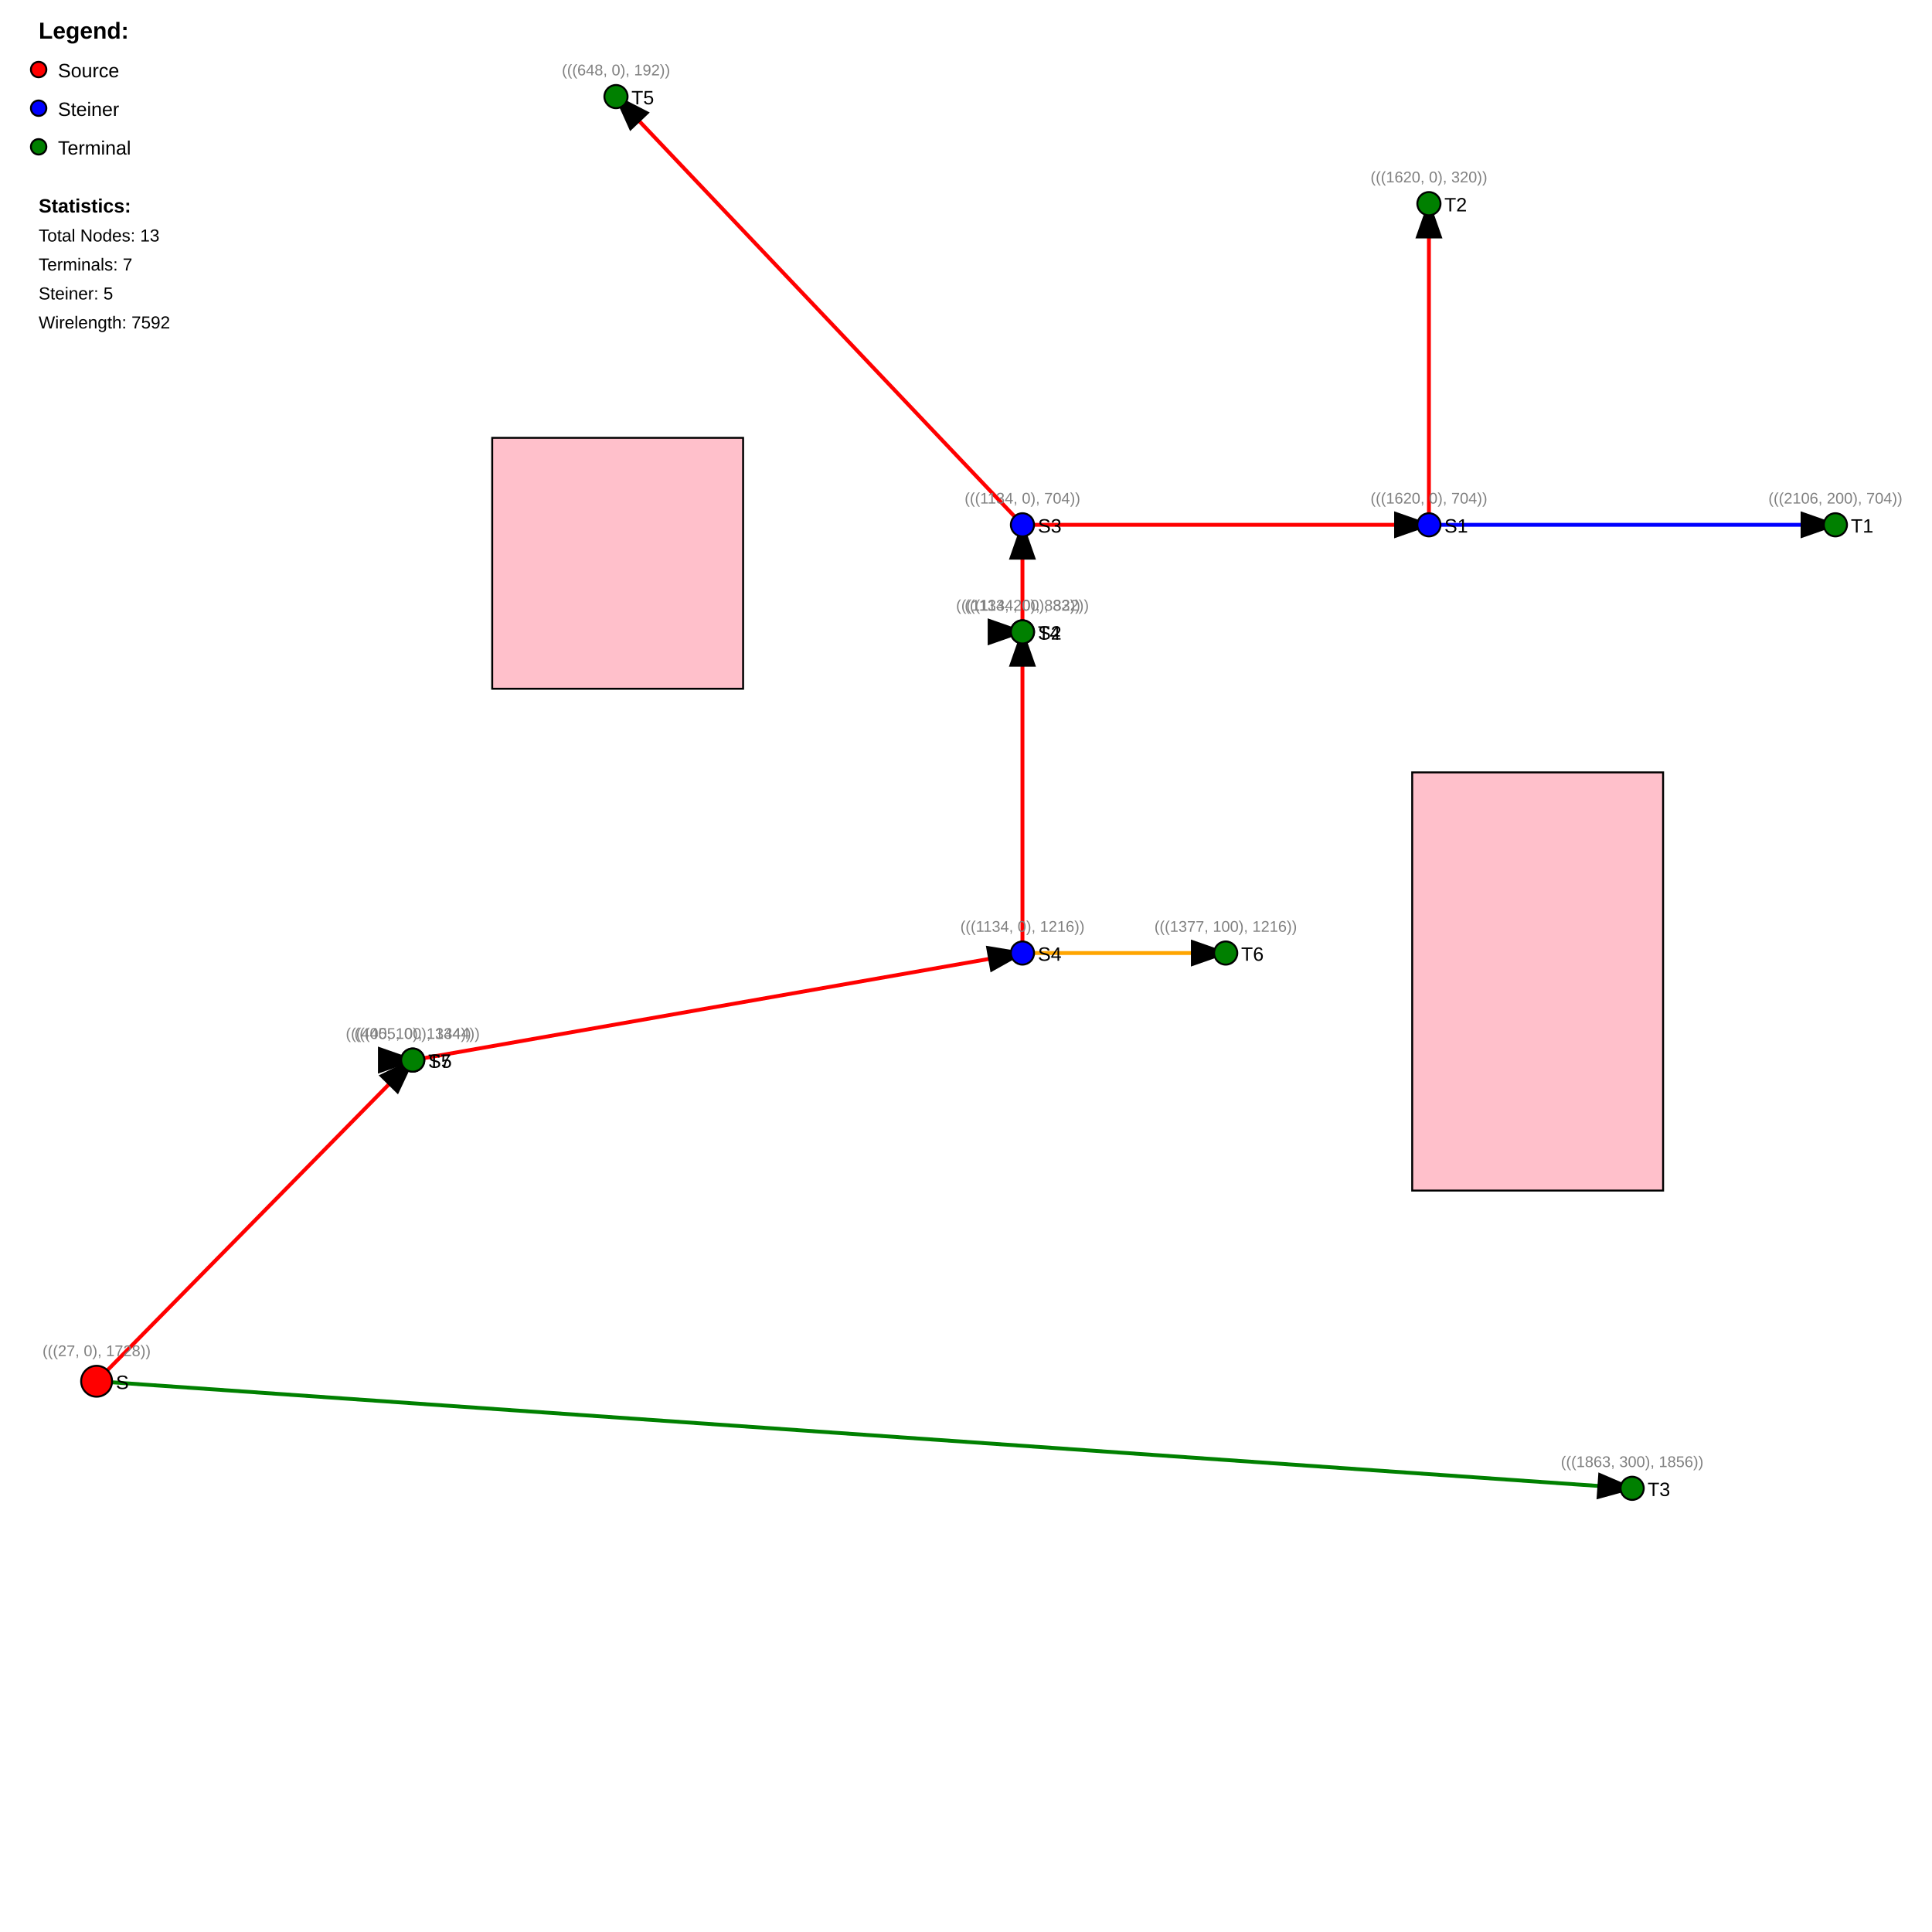
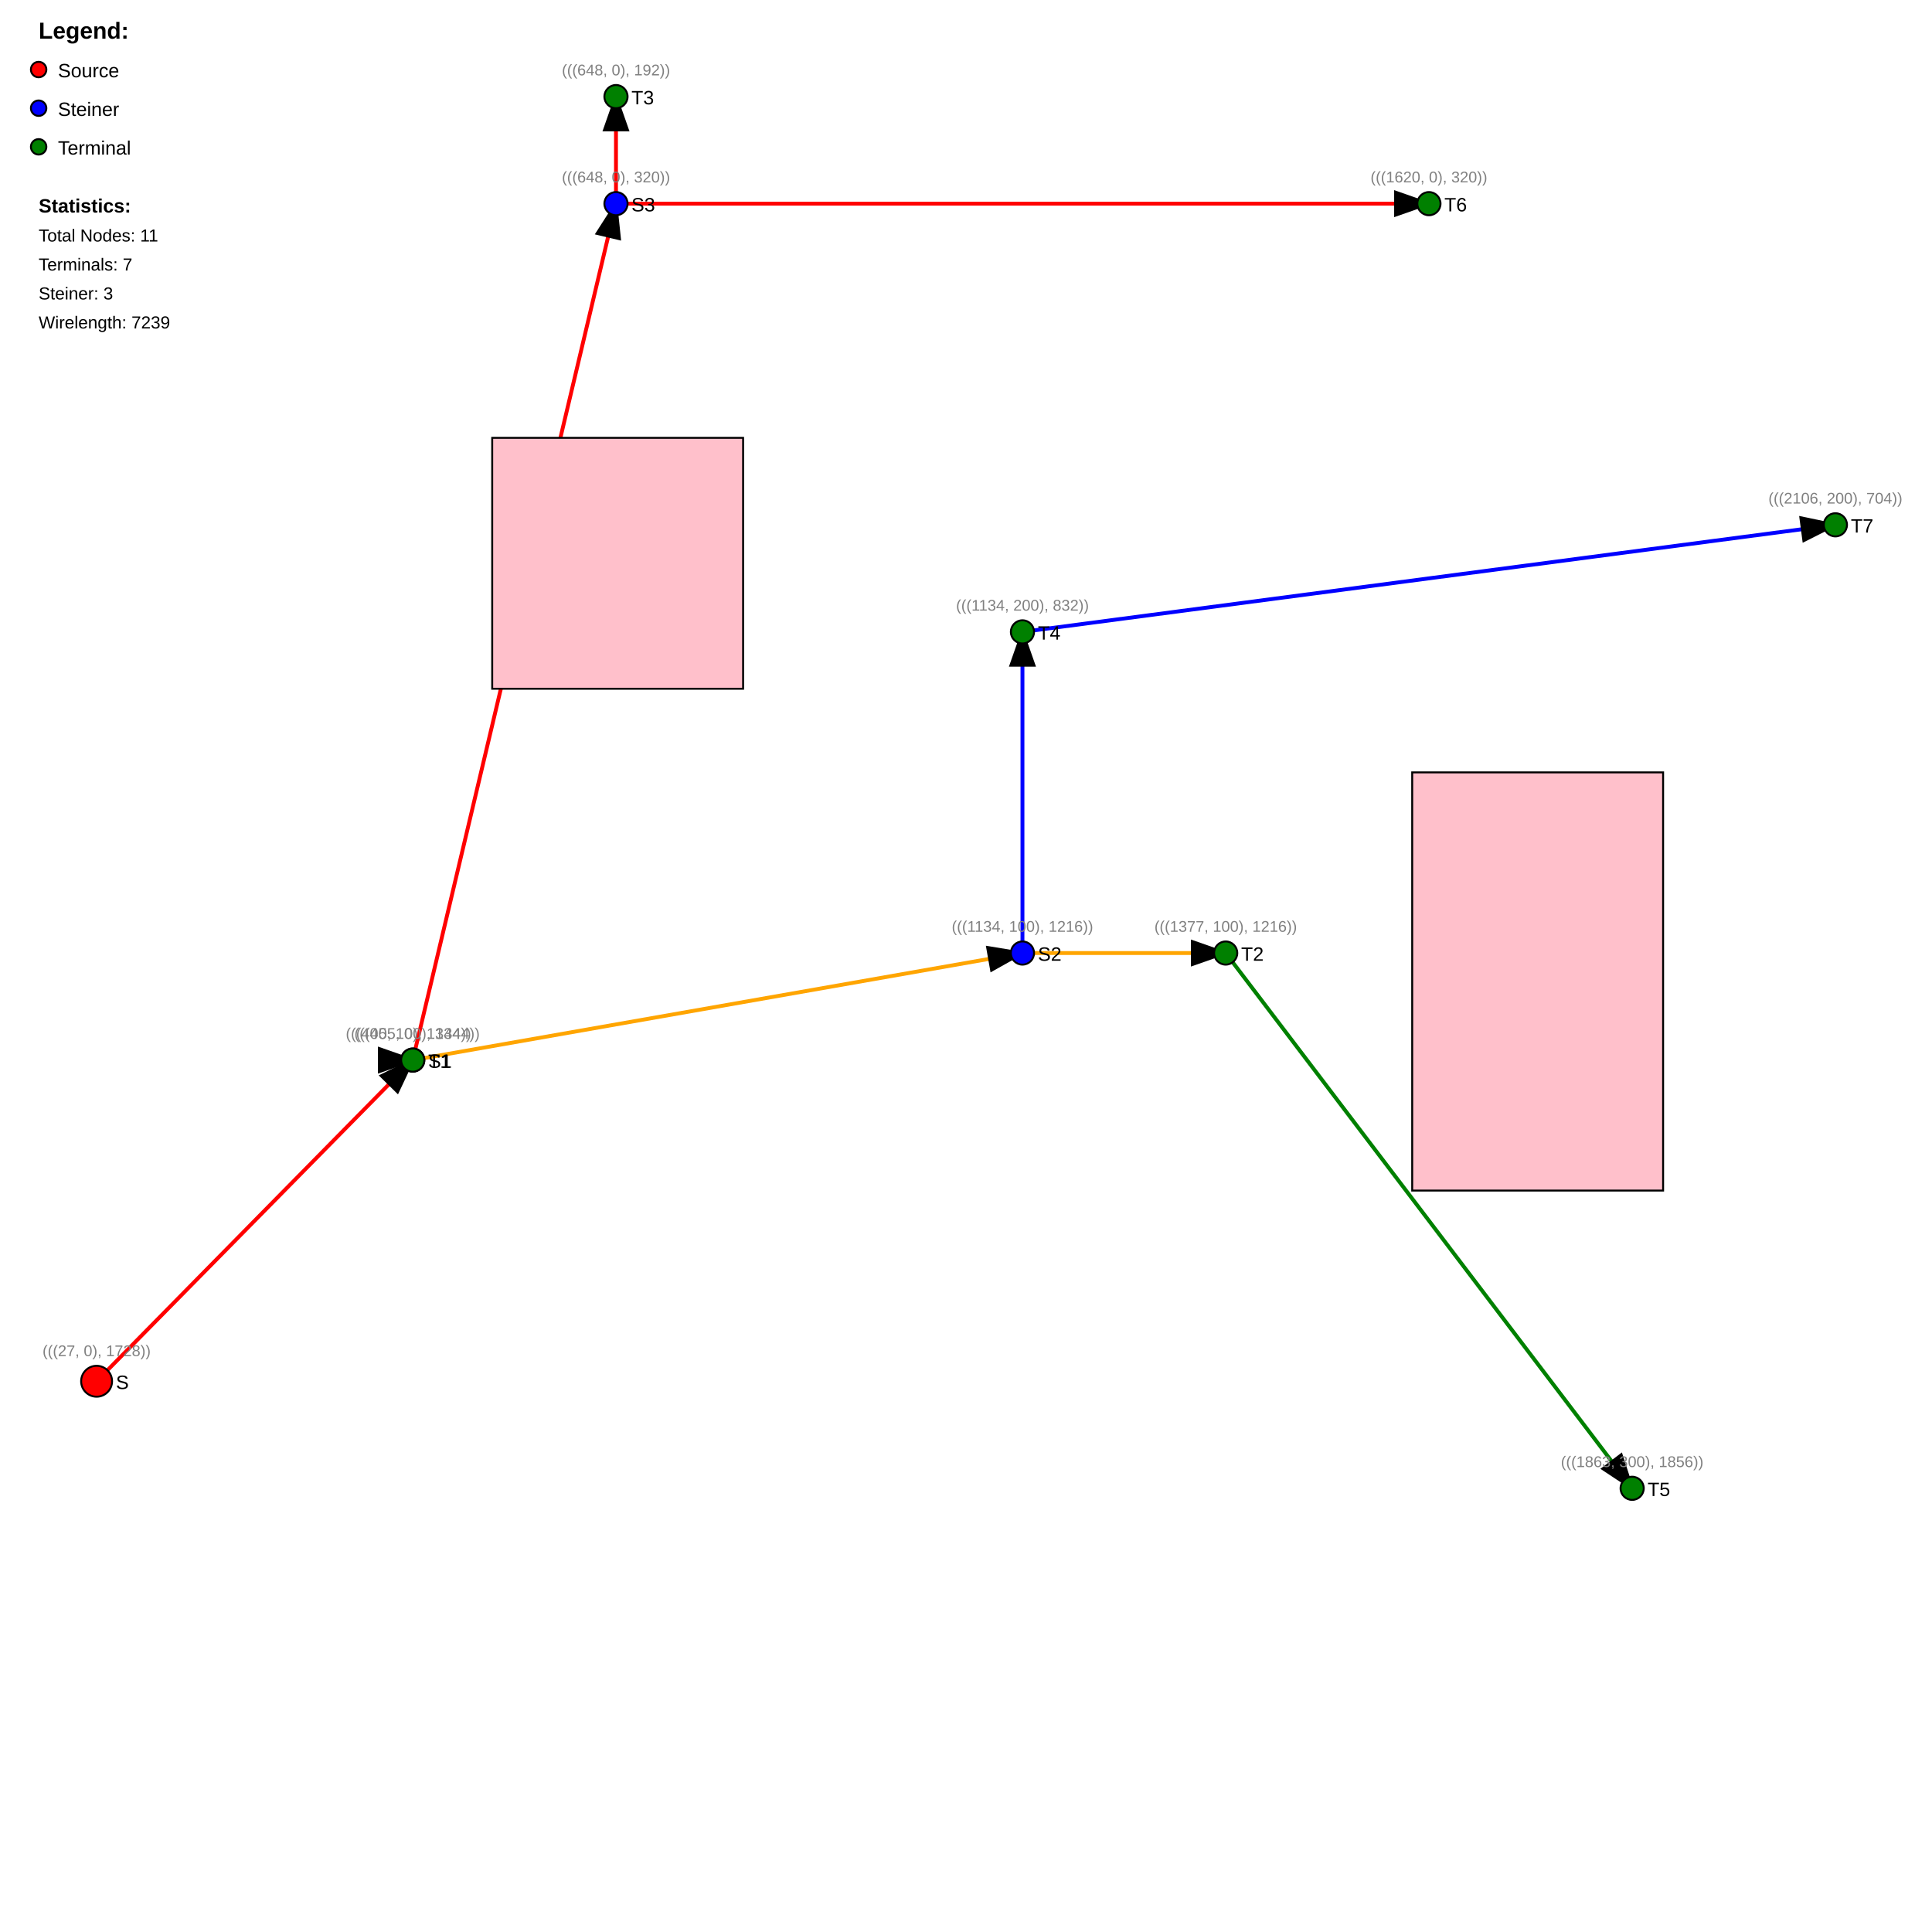
<svg xmlns="http://www.w3.org/2000/svg" width="1000" height="1000">
  <rect width="100%" height="100%" fill="white" />
  <defs>
    <marker id="arrowhead" markerWidth="10" markerHeight="7" refX="9" refY="3.5" orient="auto">
      <polygon points="0 0, 10 3.5, 0 7" fill="black" />
    </marker>
  </defs>
-   <line x1="50" y1="714.935" x2="844.805" y2="770.346" stroke="green" stroke-width="2" marker-end="url(#arrowhead)" />
  <line x1="50" y1="714.935" x2="213.636" y2="548.701" stroke="red" stroke-width="2" marker-end="url(#arrowhead)" />
-   <line x1="213.636" y1="548.701" x2="529.221" y2="493.29" stroke="red" stroke-width="2" marker-end="url(#arrowhead)" />
-   <line x1="529.221" y1="493.29" x2="529.221" y2="327.056" stroke="red" stroke-width="2" marker-end="url(#arrowhead)" />
-   <line x1="529.221" y1="327.056" x2="529.221" y2="327.056" stroke="blue" stroke-width="2" marker-end="url(#arrowhead)" />
-   <line x1="529.221" y1="327.056" x2="529.221" y2="271.645" stroke="red" stroke-width="2" marker-end="url(#arrowhead)" />
-   <line x1="529.221" y1="271.645" x2="739.61" y2="271.645" stroke="red" stroke-width="2" marker-end="url(#arrowhead)" />
-   <line x1="739.61" y1="271.645" x2="950" y2="271.645" stroke="blue" stroke-width="2" marker-end="url(#arrowhead)" />
-   <line x1="739.61" y1="271.645" x2="739.61" y2="105.411" stroke="red" stroke-width="2" marker-end="url(#arrowhead)" />
-   <line x1="529.221" y1="271.645" x2="318.831" y2="50" stroke="red" stroke-width="2" marker-end="url(#arrowhead)" />
+   <line x1="213.636" y1="548.701" x2="213.636" y2="548.701" stroke="orange" stroke-width="2" marker-end="url(#arrowhead)" />
+   <line x1="213.636" y1="548.701" x2="529.221" y2="493.29" stroke="orange" stroke-width="2" marker-end="url(#arrowhead)" />
  <line x1="529.221" y1="493.29" x2="634.416" y2="493.29" stroke="orange" stroke-width="2" marker-end="url(#arrowhead)" />
-   <line x1="213.636" y1="548.701" x2="213.636" y2="548.701" stroke="orange" stroke-width="2" marker-end="url(#arrowhead)" />
+   <line x1="634.416" y1="493.29" x2="844.805" y2="770.346" stroke="green" stroke-width="2" marker-end="url(#arrowhead)" />
+   <line x1="529.221" y1="493.29" x2="529.221" y2="327.056" stroke="blue" stroke-width="2" marker-end="url(#arrowhead)" />
+   <line x1="529.221" y1="327.056" x2="950" y2="271.645" stroke="blue" stroke-width="2" marker-end="url(#arrowhead)" />
+   <line x1="213.636" y1="548.701" x2="318.831" y2="105.411" stroke="red" stroke-width="2" marker-end="url(#arrowhead)" />
+   <line x1="318.831" y1="105.411" x2="318.831" y2="50" stroke="red" stroke-width="2" marker-end="url(#arrowhead)" />
+   <line x1="318.831" y1="105.411" x2="739.61" y2="105.411" stroke="red" stroke-width="2" marker-end="url(#arrowhead)" />
  <rect x="730.952" y="399.784" width="129.87" height="216.45" fill="pink" stroke="black" stroke-width="1" />
  <rect x="254.762" y="226.623" width="129.87" height="129.87" fill="pink" stroke="black" stroke-width="1" />
+   <circle cx="529.221" cy="493.29" r="6" fill="blue" stroke="black" stroke-width="1" />
+   <text x="537.221" y="497.29" font-family="Arial" font-size="10" fill="black">S2</text>
+   <text x="529.221" y="482.29" font-family="Arial" font-size="8" fill="gray" text-anchor="middle">(((1134, 100), 1216))</text>
+   <circle cx="634.416" cy="493.29" r="6" fill="green" stroke="black" stroke-width="1" />
+   <text x="642.416" y="497.29" font-family="Arial" font-size="10" fill="black">T2</text>
+   <text x="634.416" y="482.29" font-family="Arial" font-size="8" fill="gray" text-anchor="middle">(((1377, 100), 1216))</text>
+   <circle cx="50" cy="714.935" r="8" fill="red" stroke="black" stroke-width="1" />
+   <text x="60" y="718.935" font-family="Arial" font-size="10" fill="black">S</text>
+   <text x="50" y="701.935" font-family="Arial" font-size="8" fill="gray" text-anchor="middle">(((27, 0), 1728))</text>
  <circle cx="213.636" cy="548.701" r="6" fill="blue" stroke="black" stroke-width="1" />
-   <text x="221.636" y="552.701" font-family="Arial" font-size="10" fill="black">S5</text>
+   <text x="221.636" y="552.701" font-family="Arial" font-size="10" fill="black">S1</text>
  <text x="213.636" y="537.701" font-family="Arial" font-size="8" fill="gray" text-anchor="middle">(((405, 0), 1344))</text>
-   <circle cx="529.221" cy="493.29" r="6" fill="blue" stroke="black" stroke-width="1" />
-   <text x="537.221" y="497.29" font-family="Arial" font-size="10" fill="black">S4</text>
-   <text x="529.221" y="482.29" font-family="Arial" font-size="8" fill="gray" text-anchor="middle">(((1134, 0), 1216))</text>
  <circle cx="213.636" cy="548.701" r="6" fill="green" stroke="black" stroke-width="1" />
-   <text x="221.636" y="552.701" font-family="Arial" font-size="10" fill="black">T7</text>
+   <text x="221.636" y="552.701" font-family="Arial" font-size="10" fill="black">T1</text>
  <text x="213.636" y="537.701" font-family="Arial" font-size="8" fill="gray" text-anchor="middle">(((405, 100), 1344))</text>
-   <circle cx="634.416" cy="493.29" r="6" fill="green" stroke="black" stroke-width="1" />
-   <text x="642.416" y="497.29" font-family="Arial" font-size="10" fill="black">T6</text>
-   <text x="634.416" y="482.29" font-family="Arial" font-size="8" fill="gray" text-anchor="middle">(((1377, 100), 1216))</text>
  <circle cx="318.831" cy="50" r="6" fill="green" stroke="black" stroke-width="1" />
-   <text x="326.831" y="54" font-family="Arial" font-size="10" fill="black">T5</text>
+   <text x="326.831" y="54" font-family="Arial" font-size="10" fill="black">T3</text>
  <text x="318.831" y="39" font-family="Arial" font-size="8" fill="gray" text-anchor="middle">(((648, 0), 192))</text>
-   <circle cx="529.221" cy="327.056" r="6" fill="blue" stroke="black" stroke-width="1" />
-   <text x="537.221" y="331.056" font-family="Arial" font-size="10" fill="black">S2</text>
-   <text x="529.221" y="316.056" font-family="Arial" font-size="8" fill="gray" text-anchor="middle">(((1134, 0), 832))</text>
-   <circle cx="529.221" cy="271.645" r="6" fill="blue" stroke="black" stroke-width="1" />
-   <text x="537.221" y="275.645" font-family="Arial" font-size="10" fill="black">S3</text>
-   <text x="529.221" y="260.645" font-family="Arial" font-size="8" fill="gray" text-anchor="middle">(((1134, 0), 704))</text>
  <circle cx="529.221" cy="327.056" r="6" fill="green" stroke="black" stroke-width="1" />
  <text x="537.221" y="331.056" font-family="Arial" font-size="10" fill="black">T4</text>
  <text x="529.221" y="316.056" font-family="Arial" font-size="8" fill="gray" text-anchor="middle">(((1134, 200), 832))</text>
  <circle cx="844.805" cy="770.346" r="6" fill="green" stroke="black" stroke-width="1" />
-   <text x="852.805" y="774.346" font-family="Arial" font-size="10" fill="black">T3</text>
+   <text x="852.805" y="774.346" font-family="Arial" font-size="10" fill="black">T5</text>
  <text x="844.805" y="759.346" font-family="Arial" font-size="8" fill="gray" text-anchor="middle">(((1863, 300), 1856))</text>
-   <circle cx="739.61" cy="271.645" r="6" fill="blue" stroke="black" stroke-width="1" />
-   <text x="747.61" y="275.645" font-family="Arial" font-size="10" fill="black">S1</text>
-   <text x="739.61" y="260.645" font-family="Arial" font-size="8" fill="gray" text-anchor="middle">(((1620, 0), 704))</text>
  <circle cx="739.61" cy="105.411" r="6" fill="green" stroke="black" stroke-width="1" />
-   <text x="747.61" y="109.411" font-family="Arial" font-size="10" fill="black">T2</text>
+   <text x="747.61" y="109.411" font-family="Arial" font-size="10" fill="black">T6</text>
  <text x="739.61" y="94.411" font-family="Arial" font-size="8" fill="gray" text-anchor="middle">(((1620, 0), 320))</text>
+   <circle cx="318.831" cy="105.411" r="6" fill="blue" stroke="black" stroke-width="1" />
+   <text x="326.831" y="109.411" font-family="Arial" font-size="10" fill="black">S3</text>
+   <text x="318.831" y="94.411" font-family="Arial" font-size="8" fill="gray" text-anchor="middle">(((648, 0), 320))</text>
  <circle cx="950" cy="271.645" r="6" fill="green" stroke="black" stroke-width="1" />
-   <text x="958" y="275.645" font-family="Arial" font-size="10" fill="black">T1</text>
+   <text x="958" y="275.645" font-family="Arial" font-size="10" fill="black">T7</text>
  <text x="950" y="260.645" font-family="Arial" font-size="8" fill="gray" text-anchor="middle">(((2106, 200), 704))</text>
-   <circle cx="50" cy="714.935" r="8" fill="red" stroke="black" stroke-width="1" />
-   <text x="60" y="718.935" font-family="Arial" font-size="10" fill="black">S</text>
-   <text x="50" y="701.935" font-family="Arial" font-size="8" fill="gray" text-anchor="middle">(((27, 0), 1728))</text>
  <text x="20" y="20" font-family="Arial" font-size="12" font-weight="bold">Legend:</text>
  <circle cx="20" cy="36" r="4" fill="red" stroke="black" />
  <text x="30" y="40" font-family="Arial" font-size="10">Source</text>
  <circle cx="20" cy="56" r="4" fill="blue" stroke="black" />
  <text x="30" y="60" font-family="Arial" font-size="10">Steiner</text>
  <circle cx="20" cy="76" r="4" fill="green" stroke="black" />
  <text x="30" y="80" font-family="Arial" font-size="10">Terminal</text>
  <text x="20" y="110" font-family="Arial" font-size="10" font-weight="bold">Statistics:</text>
-   <text x="20" y="125" font-family="Arial" font-size="9">Total Nodes: 13</text>
+   <text x="20" y="125" font-family="Arial" font-size="9">Total Nodes: 11</text>
  <text x="20" y="140" font-family="Arial" font-size="9">Terminals: 7</text>
-   <text x="20" y="155" font-family="Arial" font-size="9">Steiner: 5</text>
-   <text x="20" y="170" font-family="Arial" font-size="9">Wirelength: 7592</text>
+   <text x="20" y="155" font-family="Arial" font-size="9">Steiner: 3</text>
+   <text x="20" y="170" font-family="Arial" font-size="9">Wirelength: 7239</text>
</svg>
